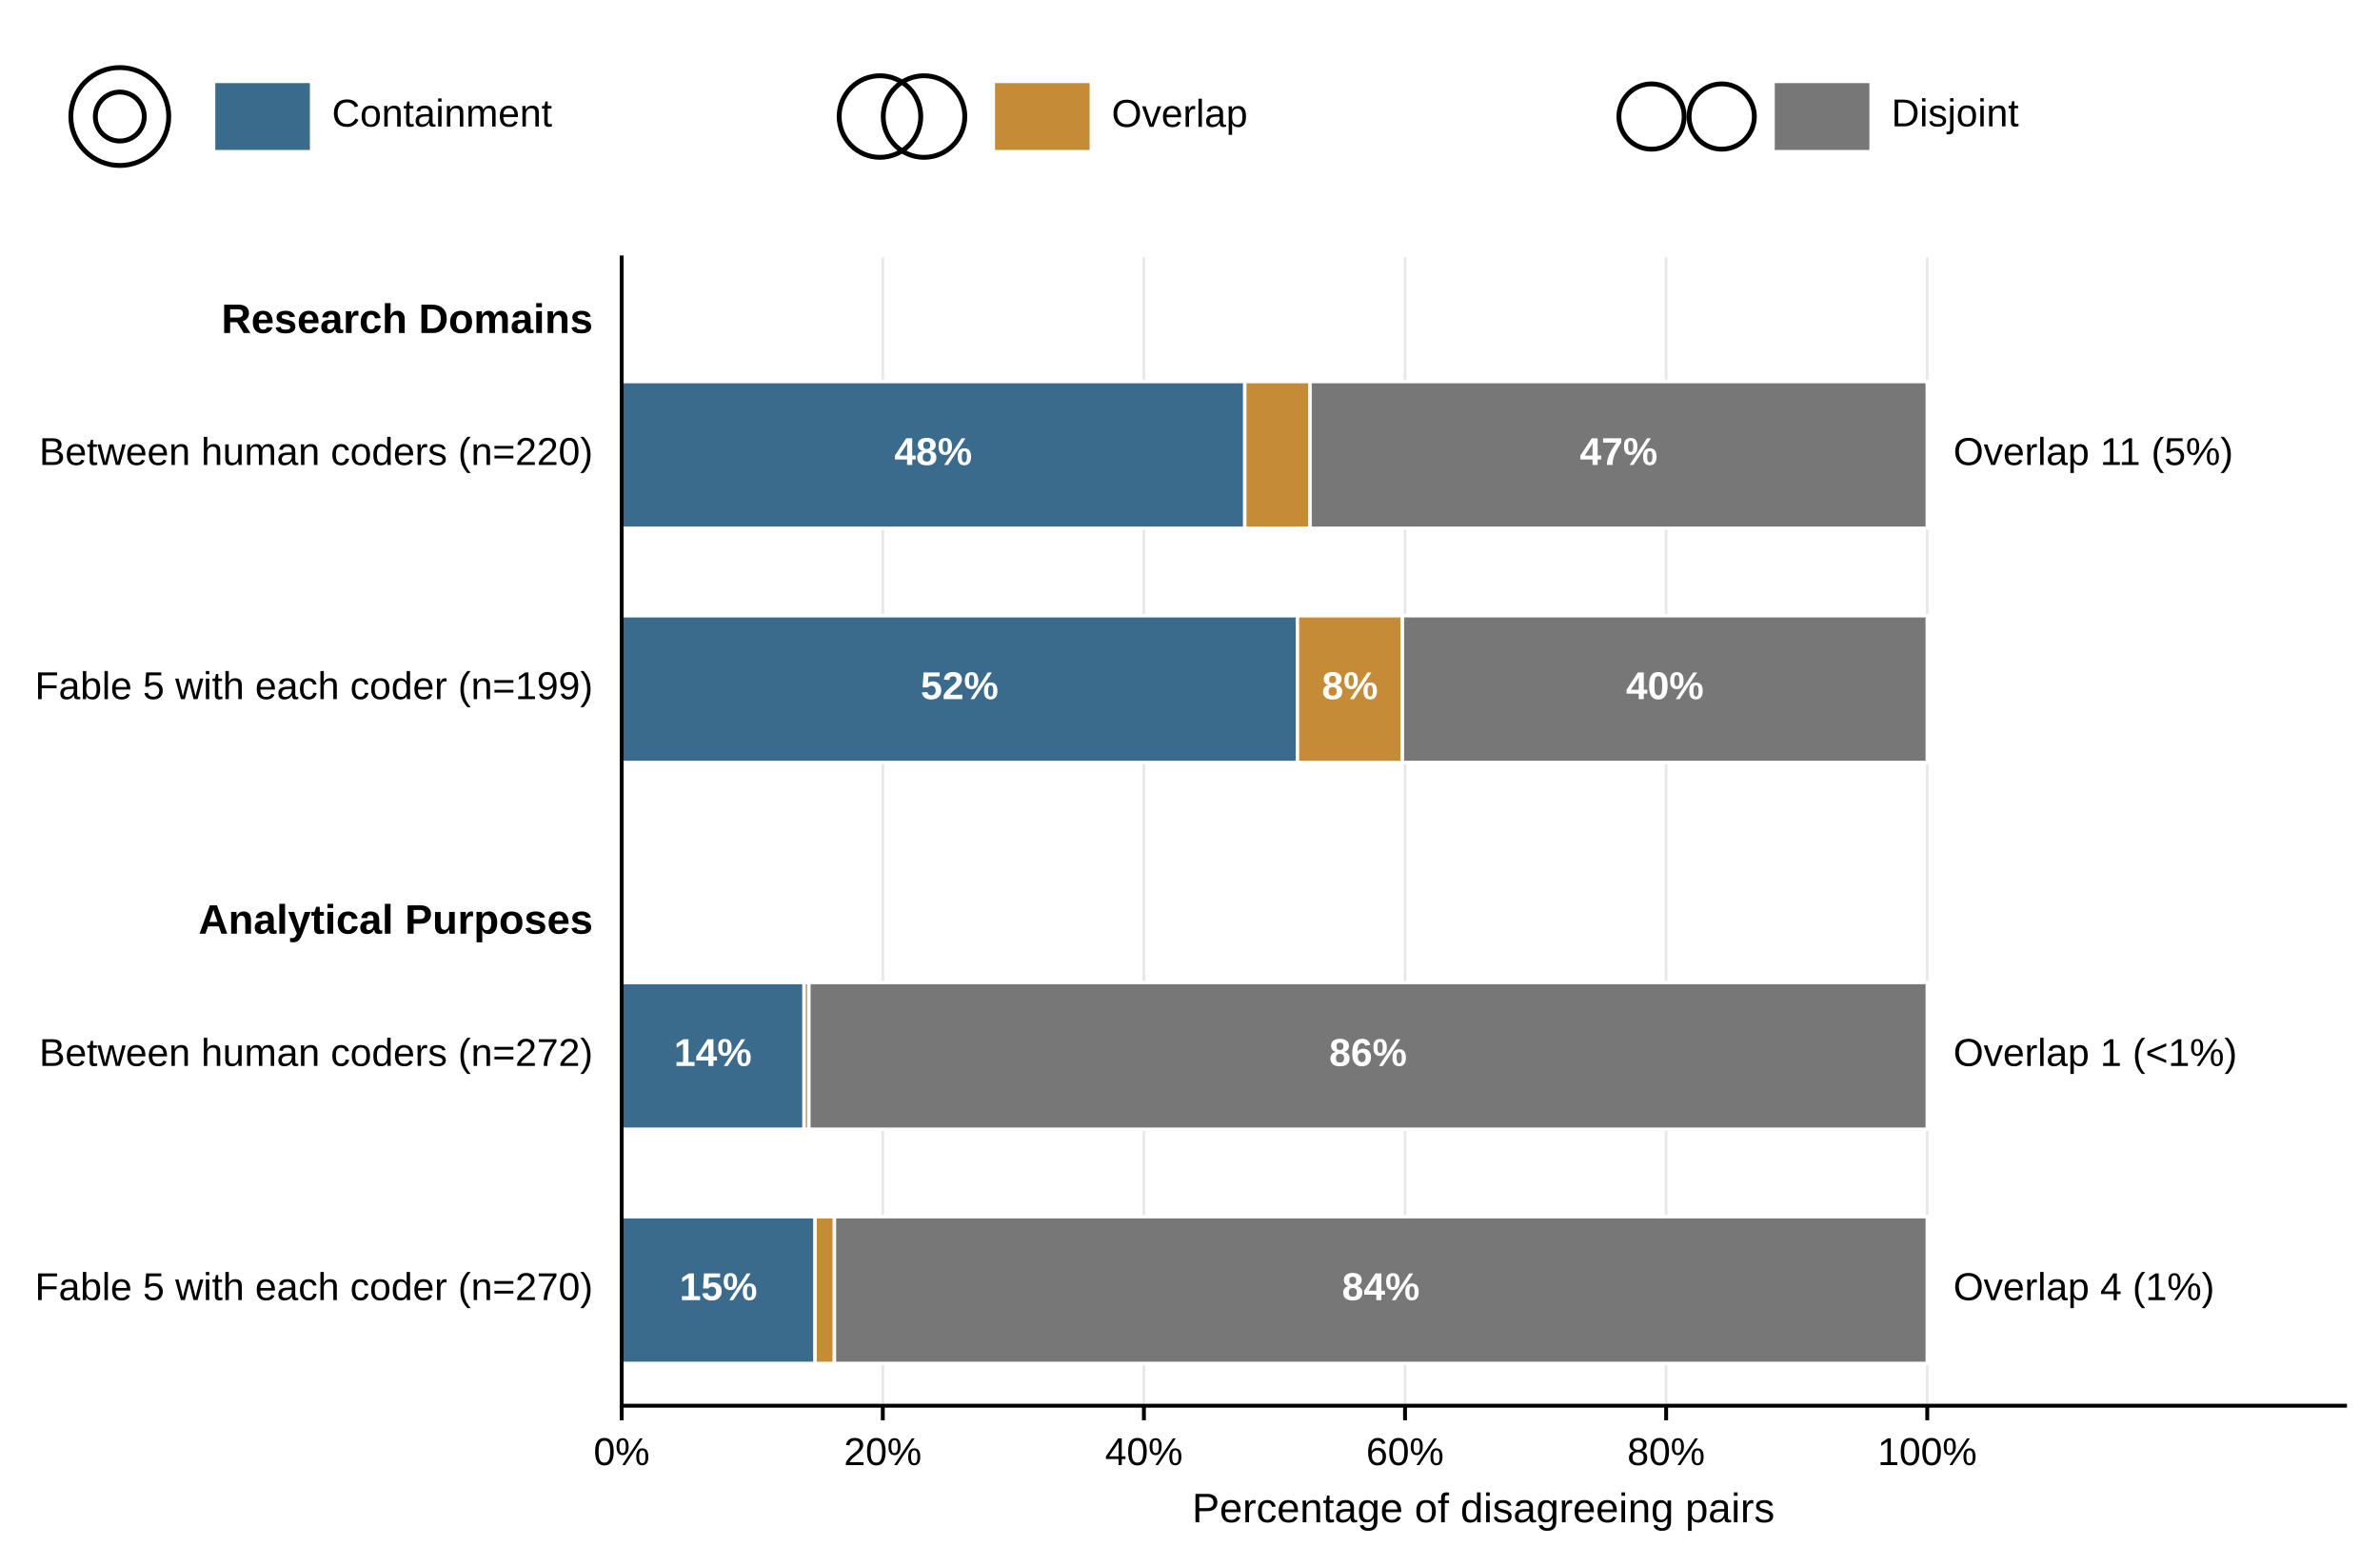
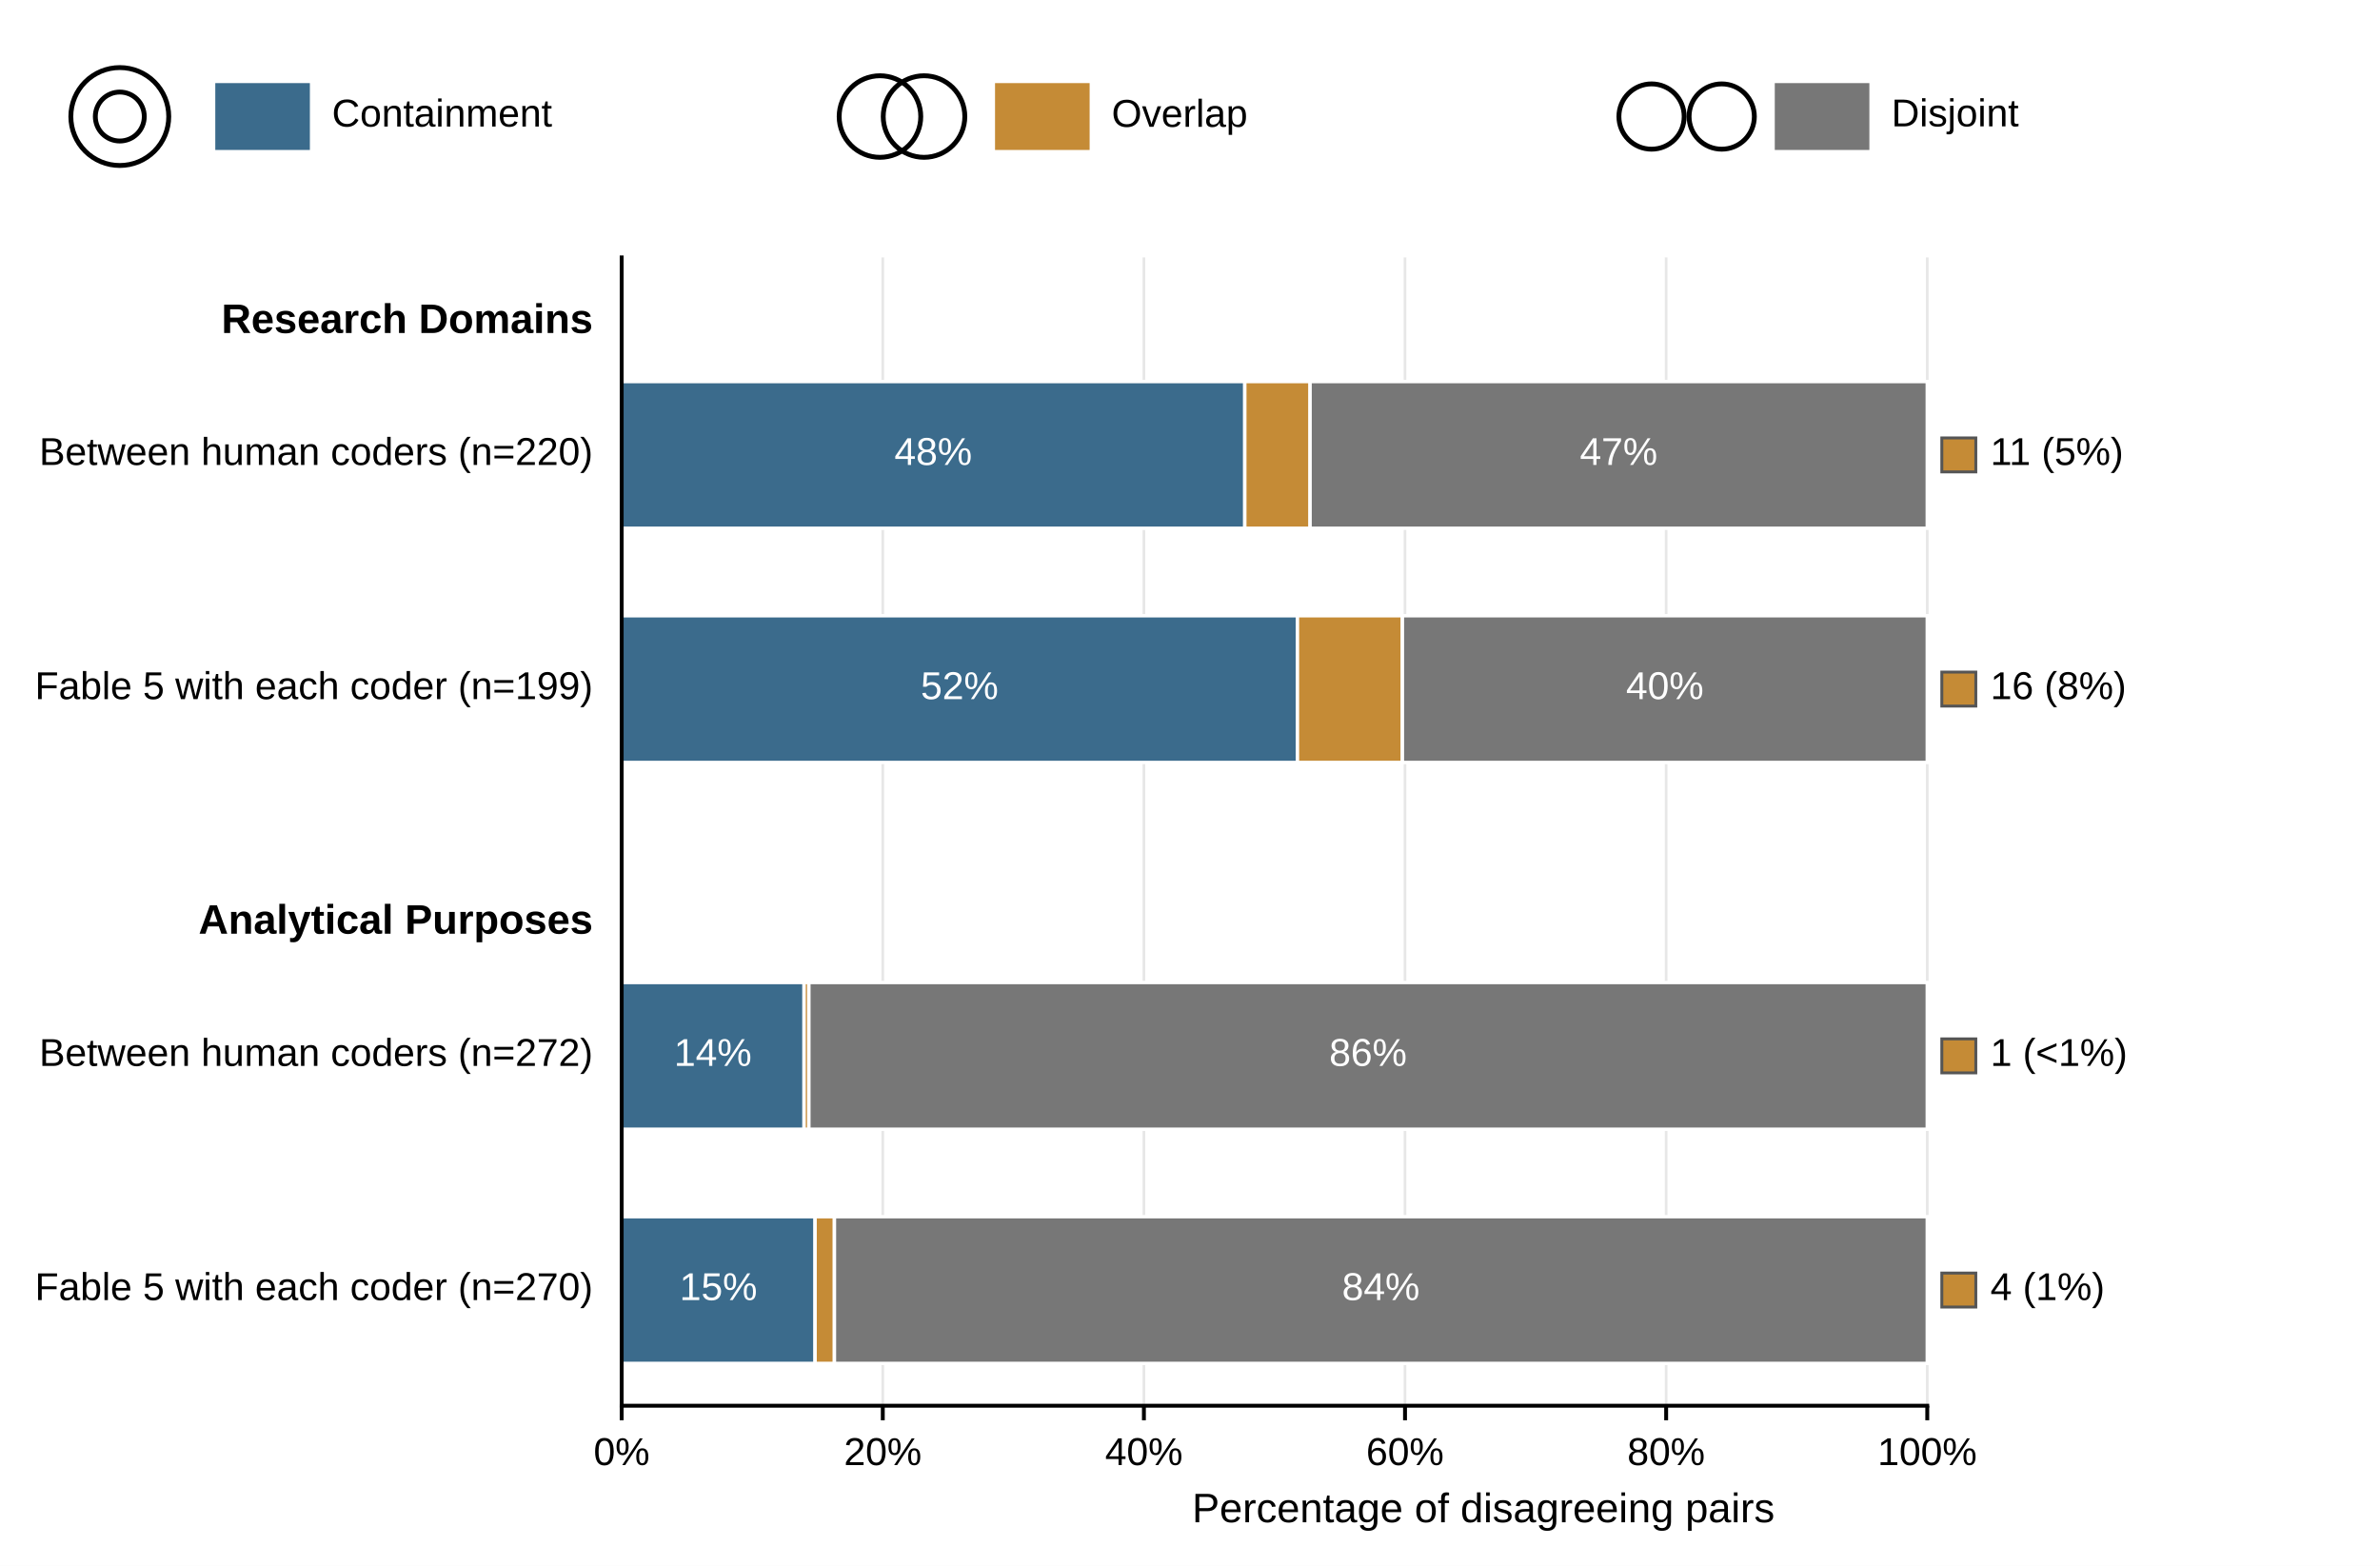
<svg xmlns="http://www.w3.org/2000/svg" xmlns:xlink="http://www.w3.org/1999/xlink" width="490.289pt" height="322.585pt" viewBox="0 0 490.289 322.585" version="1.1">
  <defs>
    <style type="text/css">*{stroke-linejoin: round; stroke-linecap: butt}</style>
  </defs>
  <g id="figure_1">
    <g id="patch_1">
      <path d="M 0 322.585  L 490.289 322.585  L 490.289 0  L 0 0  z " style="fill: #ffffff" />
    </g>
    <g id="axes_1">
      <g id="patch_2">
        <path d="M 24.68 34.092  C 27.354 34.092 29.92 33.03 31.811 31.138  C 33.702 29.247 34.764 26.682 34.764 24.008  C 34.764 21.333 33.702 18.768 31.811 16.877  C 29.92 14.986 27.354 13.923 24.68 13.923  C 22.005 13.923 19.44 14.986 17.549 16.877  C 15.658 18.768 14.595 21.333 14.595 24.008  C 14.595 26.682 15.658 29.247 17.549 31.138  C 19.44 33.03 22.005 34.092 24.68 34.092  L 24.68 34.092  z " clip-path="url(#p03ca36a0ea)" style="fill: none; stroke: #000000; stroke-linejoin: miter" />
      </g>
      <g id="patch_3">
        <path d="M 24.68 29.05  C 26.017 29.05 27.3 28.519 28.245 27.573  C 29.191 26.627 29.722 25.345 29.722 24.008  C 29.722 22.67 29.191 21.388 28.245 20.442  C 27.3 19.497 26.017 18.965 24.68 18.965  C 23.343 18.965 22.06 19.497 21.114 20.442  C 20.169 21.388 19.638 22.67 19.638 24.008  C 19.638 25.345 20.169 26.627 21.114 27.573  C 22.06 28.519 23.343 29.05 24.68 29.05  L 24.68 29.05  z " clip-path="url(#p03ca36a0ea)" style="fill: none; stroke: #000000; stroke-linejoin: miter" />
      </g>
      <g id="patch_4">
        <path d="M 44.849 30.394  L 63.337 30.394  L 63.337 17.621  L 44.849 17.621  z " clip-path="url(#p03ca36a0ea)" style="fill: #3b6b8c; stroke: #3b6b8c; stroke-linejoin: miter" />
      </g>
      <g id="text_1">
        <text style="font-size: 8px; font-family: 'Arial'; text-anchor: start" x="68.379" y="26.076" transform="rotate(-0 68.37947 26.07567)">Containment</text>
      </g>
    </g>
    <g id="axes_2">
      <g id="patch_5">
        <path d="M 181.276 32.411  C 183.505 32.411 185.642 31.526 187.218 29.95  C 188.794 28.374 189.68 26.236 189.68 24.008  C 189.68 21.779 188.794 19.641 187.218 18.065  C 185.642 16.489 183.505 15.604 181.276 15.604  C 179.047 15.604 176.91 16.489 175.334 18.065  C 173.758 19.641 172.872 21.779 172.872 24.008  C 172.872 26.236 173.758 28.374 175.334 29.95  C 176.91 31.526 179.047 32.411 181.276 32.411  L 181.276 32.411  z " clip-path="url(#p3c4faf3073)" style="fill: none; stroke: #000000; stroke-linejoin: miter" />
      </g>
      <g id="patch_6">
        <path d="M 190.352 32.411  C 192.581 32.411 194.718 31.526 196.294 29.95  C 197.87 28.374 198.756 26.236 198.756 24.008  C 198.756 21.779 197.87 19.641 196.294 18.065  C 194.718 16.489 192.581 15.604 190.352 15.604  C 188.123 15.604 185.986 16.489 184.41 18.065  C 182.834 19.641 181.948 21.779 181.948 24.008  C 181.948 26.236 182.834 28.374 184.41 29.95  C 185.986 31.526 188.123 32.411 190.352 32.411  L 190.352 32.411  z " clip-path="url(#p3c4faf3073)" style="fill: none; stroke: #000000; stroke-linejoin: miter" />
      </g>
      <g id="patch_7">
        <path d="M 205.479 30.394  L 223.967 30.394  L 223.967 17.621  L 205.479 17.621  z " clip-path="url(#p3c4faf3073)" style="fill: #c58b36; stroke: #c58b36; stroke-linejoin: miter" />
      </g>
      <g id="text_2">
        <text style="font-size: 8px; font-family: 'Arial'; text-anchor: start" x="229.009" y="26.127" transform="rotate(-0 229.0094 26.12692)">Overlap</text>
      </g>
    </g>
    <g id="axes_3">
      <g id="patch_8">
        <path d="M 340.225 30.731  C 342.008 30.731 343.718 30.022 344.979 28.761  C 346.24 27.501 346.948 25.791 346.948 24.008  C 346.948 22.225 346.24 20.514 344.979 19.254  C 343.718 17.993 342.008 17.285 340.225 17.285  C 338.442 17.285 336.732 17.993 335.471 19.254  C 334.21 20.514 333.502 22.225 333.502 24.008  C 333.502 25.791 334.21 27.501 335.471 28.761  C 336.732 30.022 338.442 30.731 340.225 30.731  L 340.225 30.731  z " clip-path="url(#p6b0b157597)" style="fill: none; stroke: #000000; stroke-linejoin: miter" />
      </g>
      <g id="patch_9">
        <path d="M 354.68 30.731  C 356.463 30.731 358.173 30.022 359.434 28.761  C 360.694 27.501 361.403 25.791 361.403 24.008  C 361.403 22.225 360.694 20.514 359.434 19.254  C 358.173 17.993 356.463 17.285 354.68 17.285  C 352.897 17.285 351.186 17.993 349.926 19.254  C 348.665 20.514 347.957 22.225 347.957 24.008  C 347.957 25.791 348.665 27.501 349.926 28.761  C 351.186 30.022 352.897 30.731 354.68 30.731  L 354.68 30.731  z " clip-path="url(#p6b0b157597)" style="fill: none; stroke: #000000; stroke-linejoin: miter" />
      </g>
      <g id="patch_10">
        <path d="M 366.109 30.394  L 384.597 30.394  L 384.597 17.621  L 366.109 17.621  z " clip-path="url(#p6b0b157597)" style="fill: #777777; stroke: #777777; stroke-linejoin: miter" />
      </g>
      <g id="text_3">
        <text style="font-size: 8px; font-family: 'Arial'; text-anchor: start" x="389.639" y="26.029" transform="rotate(-0 389.6393 26.0288)">Disjoint</text>
      </g>
    </g>
    <g id="axes_4">
      <g id="patch_11">
        <path d="M 128.066 289.592  L 483.089 289.592  L 483.089 53.03  L 128.066 53.03  z " style="fill: #ffffff" />
      </g>
      <g id="matplotlib.axis_1">
        <g id="xtick_1">
          <g id="line2d_1">
            <path d="M 128.066 289.592  L 128.066 53.03  " clip-path="url(#p3d6bf13291)" style="fill: none; stroke: #e7e7e7; stroke-width: 0.55; stroke-linecap: square" />
          </g>
          <g id="line2d_2">
            <defs>
              <path id="m586eeee65d" d="M 0 0  L 0 3  " style="stroke: #000000; stroke-width: 0.8" />
            </defs>
            <g>
              <use xlink:href="#m586eeee65d" x="128.066" y="289.592" style="stroke: #000000; stroke-width: 0.8" />
            </g>
          </g>
          <g id="text_4">
            <text style="font-size: 8px; font-family: 'Arial'; text-anchor: middle" x="128.066" y="301.819" transform="rotate(-0 128.0659 301.8187)">0%</text>
          </g>
        </g>
        <g id="xtick_2">
          <g id="line2d_3">
            <path d="M 181.857 289.592  L 181.857 53.03  " clip-path="url(#p3d6bf13291)" style="fill: none; stroke: #e7e7e7; stroke-width: 0.55; stroke-linecap: square" />
          </g>
          <g id="line2d_4">
            <g>
              <use xlink:href="#m586eeee65d" x="181.857" y="289.592" style="stroke: #000000; stroke-width: 0.8" />
            </g>
          </g>
          <g id="text_5">
            <text style="font-size: 8px; font-family: 'Arial'; text-anchor: middle" x="181.857" y="301.819" transform="rotate(-0 181.8573 301.8187)">20%</text>
          </g>
        </g>
        <g id="xtick_3">
          <g id="line2d_5">
            <path d="M 235.649 289.592  L 235.649 53.03  " clip-path="url(#p3d6bf13291)" style="fill: none; stroke: #e7e7e7; stroke-width: 0.55; stroke-linecap: square" />
          </g>
          <g id="line2d_6">
            <g>
              <use xlink:href="#m586eeee65d" x="235.649" y="289.592" style="stroke: #000000; stroke-width: 0.8" />
            </g>
          </g>
          <g id="text_6">
            <text style="font-size: 8px; font-family: 'Arial'; text-anchor: middle" x="235.649" y="301.819" transform="rotate(-0 235.6487 301.8187)">40%</text>
          </g>
        </g>
        <g id="xtick_4">
          <g id="line2d_7">
            <path d="M 289.44 289.592  L 289.44 53.03  " clip-path="url(#p3d6bf13291)" style="fill: none; stroke: #e7e7e7; stroke-width: 0.55; stroke-linecap: square" />
          </g>
          <g id="line2d_8">
            <g>
              <use xlink:href="#m586eeee65d" x="289.44" y="289.592" style="stroke: #000000; stroke-width: 0.8" />
            </g>
          </g>
          <g id="text_7">
            <text style="font-size: 8px; font-family: 'Arial'; text-anchor: middle" x="289.44" y="301.819" transform="rotate(-0 289.4401 301.8187)">60%</text>
          </g>
        </g>
        <g id="xtick_5">
          <g id="line2d_9">
            <path d="M 343.232 289.592  L 343.232 53.03  " clip-path="url(#p3d6bf13291)" style="fill: none; stroke: #e7e7e7; stroke-width: 0.55; stroke-linecap: square" />
          </g>
          <g id="line2d_10">
            <g>
              <use xlink:href="#m586eeee65d" x="343.232" y="289.592" style="stroke: #000000; stroke-width: 0.8" />
            </g>
          </g>
          <g id="text_8">
            <text style="font-size: 8px; font-family: 'Arial'; text-anchor: middle" x="343.232" y="301.819" transform="rotate(-0 343.2316 301.8187)">80%</text>
          </g>
        </g>
        <g id="xtick_6">
          <g id="line2d_11">
            <path d="M 397.023 289.592  L 397.023 53.03  " clip-path="url(#p3d6bf13291)" style="fill: none; stroke: #e7e7e7; stroke-width: 0.55; stroke-linecap: square" />
          </g>
          <g id="line2d_12">
            <g>
              <use xlink:href="#m586eeee65d" x="397.023" y="289.592" style="stroke: #000000; stroke-width: 0.8" />
            </g>
          </g>
          <g id="text_9">
            <text style="font-size: 8px; font-family: 'Arial'; text-anchor: middle" x="397.023" y="301.819" transform="rotate(-0 397.023 301.8187)">100%</text>
          </g>
        </g>
        <g id="text_10">
          <text style="font-size: 8.5px; font-family: 'Arial'; text-anchor: middle" x="305.578" y="313.596" transform="rotate(-0 305.5776 313.5964)">Percentage of disagreeing pairs</text>
        </g>
      </g>
      <g id="matplotlib.axis_2" />
      <g id="patch_12">
        <path d="M 128.066 108.828  L 256.432 108.828  L 256.432 78.604  L 128.066 78.604  z " clip-path="url(#p3d6bf13291)" style="fill: #3b6b8c; stroke: #ffffff; stroke-width: 0.7; stroke-linejoin: miter" />
      </g>
      <g id="patch_13">
        <path d="M 256.432 108.828  L 269.88 108.828  L 269.88 78.604  L 256.432 78.604  z " clip-path="url(#p3d6bf13291)" style="fill: #c58b36; stroke: #ffffff; stroke-width: 0.7; stroke-linejoin: miter" />
      </g>
      <g id="patch_14">
        <path d="M 269.88 108.828  L 397.023 108.828  L 397.023 78.604  L 269.88 78.604  z " clip-path="url(#p3d6bf13291)" style="fill: #777777; stroke: #ffffff; stroke-width: 0.7; stroke-linejoin: miter" />
      </g>
      <g id="patch_15">
        <path d="M 128.066 157.071  L 267.275 157.071  L 267.275 126.847  L 128.066 126.847  z " clip-path="url(#p3d6bf13291)" style="fill: #3b6b8c; stroke: #ffffff; stroke-width: 0.7; stroke-linejoin: miter" />
      </g>
      <g id="patch_16">
        <path d="M 267.275 157.071  L 288.9 157.071  L 288.9 126.847  L 267.275 126.847  z " clip-path="url(#p3d6bf13291)" style="fill: #c58b36; stroke: #ffffff; stroke-width: 0.7; stroke-linejoin: miter" />
      </g>
      <g id="patch_17">
        <path d="M 288.9 157.071  L 397.023 157.071  L 397.023 126.847  L 288.9 126.847  z " clip-path="url(#p3d6bf13291)" style="fill: #777777; stroke: #ffffff; stroke-width: 0.7; stroke-linejoin: miter" />
      </g>
      <g id="patch_18">
        <path d="M 128.066 232.631  L 165.641 232.631  L 165.641 202.407  L 128.066 202.407  z " clip-path="url(#p3d6bf13291)" style="fill: #3b6b8c; stroke: #ffffff; stroke-width: 0.7; stroke-linejoin: miter" />
      </g>
      <g id="patch_19">
        <path d="M 165.641 232.631  L 166.63 232.631  L 166.63 202.407  L 165.641 202.407  z " clip-path="url(#p3d6bf13291)" style="fill: #c58b36; stroke: #ffffff; stroke-width: 0.7; stroke-linejoin: miter" />
      </g>
      <g id="patch_20">
        <path d="M 166.63 232.631  L 397.023 232.631  L 397.023 202.407  L 166.63 202.407  z " clip-path="url(#p3d6bf13291)" style="fill: #777777; stroke: #ffffff; stroke-width: 0.7; stroke-linejoin: miter" />
      </g>
      <g id="patch_21">
        <path d="M 128.066 280.874  L 167.911 280.874  L 167.911 250.65  L 128.066 250.65  z " clip-path="url(#p3d6bf13291)" style="fill: #3b6b8c; stroke: #ffffff; stroke-width: 0.7; stroke-linejoin: miter" />
      </g>
      <g id="patch_22">
        <path d="M 167.911 280.874  L 171.896 280.874  L 171.896 250.65  L 167.911 250.65  z " clip-path="url(#p3d6bf13291)" style="fill: #c58b36; stroke: #ffffff; stroke-width: 0.7; stroke-linejoin: miter" />
      </g>
      <g id="patch_23">
        <path d="M 171.896 280.874  L 397.023 280.874  L 397.023 250.65  L 171.896 250.65  z " clip-path="url(#p3d6bf13291)" style="fill: #777777; stroke: #ffffff; stroke-width: 0.7; stroke-linejoin: miter" />
      </g>
      <g id="patch_24">
        <path d="M 128.066 289.592  L 128.066 53.03  " style="fill: none; stroke: #000000; stroke-width: 0.8; stroke-linejoin: miter; stroke-linecap: square" />
      </g>
      <g id="patch_25">
-         <path d="M 128.066 289.592  L 483.089 289.592  " style="fill: none; stroke: #000000; stroke-width: 0.8; stroke-linejoin: miter; stroke-linecap: square" />
+         <path d="M 128.066 289.592  L 397.023 289.592  " style="fill: none; stroke: #000000; stroke-width: 0.8; stroke-linejoin: miter; stroke-linecap: square" />
      </g>
      <g id="text_11">
-         <text style="font-size: 8px; font-family: 'Arial'; text-anchor: start" x="402.402" y="95.789" transform="rotate(-0 402.4021 95.78866)">Overlap 11 (5%)</text>
+         <text style="font-size: 8px; font-family: 'Arial'; text-anchor: start" x="410.023" y="95.786" transform="rotate(-0 410.023 95.78616)">11 (5%)</text>
      </g>
      <g id="text_12">
        <text style="font-size: 8px; font-family: 'Arial'; text-anchor: end" x="122.149" y="95.786" transform="rotate(-0 122.1488 95.78616)">Between human coders (n=220)</text>
      </g>
      <g id="text_13">
+         <text style="font-size: 8px; font-family: 'Arial'; text-anchor: start" x="410.023" y="144.029" transform="rotate(-0 410.023 144.0287)">16 (8%)</text>
+       </g>
+       <g id="text_14">
        <text style="font-size: 8px; font-family: 'Arial'; text-anchor: end" x="122.149" y="144.029" transform="rotate(-0 122.1488 144.0287)">Fable 5 with each coder (n=199)</text>
      </g>
-       <g id="text_14">
-         <text style="font-size: 8px; font-family: 'Arial'; text-anchor: start" x="402.402" y="219.592" transform="rotate(-0 402.4021 219.5918)">Overlap 1 (&lt;1%)</text>
-       </g>
      <g id="text_15">
+         <text style="font-size: 8px; font-family: 'Arial'; text-anchor: start" x="410.023" y="219.589" transform="rotate(-0 410.023 219.5893)">1 (&lt;1%)</text>
+       </g>
+       <g id="text_16">
        <text style="font-size: 8px; font-family: 'Arial'; text-anchor: end" x="122.149" y="219.589" transform="rotate(-0 122.1488 219.5893)">Between human coders (n=272)</text>
      </g>
-       <g id="text_16">
-         <text style="font-size: 8px; font-family: 'Arial'; text-anchor: start" x="402.402" y="267.834" transform="rotate(-0 402.4021 267.8343)">Overlap 4 (1%)</text>
-       </g>
      <g id="text_17">
+         <text style="font-size: 8px; font-family: 'Arial'; text-anchor: start" x="410.023" y="267.832" transform="rotate(-0 410.023 267.8318)">4 (1%)</text>
+       </g>
+       <g id="text_18">
        <text style="font-size: 8px; font-family: 'Arial'; text-anchor: end" x="122.149" y="267.832" transform="rotate(-0 122.1488 267.8318)">Fable 5 with each coder (n=270)</text>
      </g>
-       <g id="text_18">
+       <g id="text_19">
        <text style="font-weight: 700; font-size: 8.5px; font-family: 'Arial'; text-anchor: end" x="122.149" y="68.601" transform="rotate(-0 122.1488 68.60146)">Research Domains</text>
      </g>
-       <g id="text_19">
+       <g id="text_20">
        <text style="font-weight: 700; font-size: 8.5px; font-family: 'Arial'; text-anchor: end" x="122.149" y="192.349" transform="rotate(-0 122.1488 192.3488)">Analytical Purposes</text>
      </g>
-       <g id="text_20">
-         <text style="font-weight: 700; font-size: 8px; font-family: 'Arial'; text-anchor: middle; fill: #ffffff" x="192.249" y="95.79" transform="rotate(-0 192.2488 95.78991)">48%</text>
-       </g>
      <g id="text_21">
-         <text style="font-weight: 700; font-size: 8px; font-family: 'Arial'; text-anchor: middle; fill: #ffffff" x="333.451" y="95.79" transform="rotate(-0 333.4513 95.78991)">47%</text>
+         <text style="font-size: 8px; font-family: 'Arial'; text-anchor: middle; fill: #ffffff" x="192.249" y="95.784" transform="rotate(-0 192.2488 95.78428)">48%</text>
      </g>
      <g id="text_22">
-         <text style="font-weight: 700; font-size: 8px; font-family: 'Arial'; text-anchor: middle; fill: #ffffff" x="197.67" y="144.032" transform="rotate(-0 197.6703 144.0324)">52%</text>
+         <text style="font-size: 8px; font-family: 'Arial'; text-anchor: middle; fill: #ffffff" x="333.451" y="95.784" transform="rotate(-0 333.4513 95.78428)">47%</text>
      </g>
      <g id="text_23">
-         <text style="font-weight: 700; font-size: 8px; font-family: 'Arial'; text-anchor: middle; fill: #ffffff" x="278.087" y="144.032" transform="rotate(-0 278.0872 144.0324)">8%</text>
+         <text style="font-size: 8px; font-family: 'Arial'; text-anchor: middle; fill: #ffffff" x="197.67" y="144.027" transform="rotate(-0 197.6703 144.0268)">52%</text>
      </g>
      <g id="text_24">
-         <text style="font-weight: 700; font-size: 8px; font-family: 'Arial'; text-anchor: middle; fill: #ffffff" x="342.961" y="144.032" transform="rotate(-0 342.9613 144.0324)">40%</text>
+         <text style="font-size: 8px; font-family: 'Arial'; text-anchor: middle; fill: #ffffff" x="342.961" y="144.027" transform="rotate(-0 342.9613 144.0268)">40%</text>
      </g>
      <g id="text_25">
-         <text style="font-weight: 700; font-size: 8px; font-family: 'Arial'; text-anchor: middle; fill: #ffffff" x="146.853" y="219.593" transform="rotate(-0 146.8533 219.593)">14%</text>
+         <text style="font-size: 8px; font-family: 'Arial'; text-anchor: middle; fill: #ffffff" x="146.853" y="219.587" transform="rotate(-0 146.8533 219.5874)">14%</text>
      </g>
      <g id="text_26">
-         <text style="font-weight: 700; font-size: 8px; font-family: 'Arial'; text-anchor: middle; fill: #ffffff" x="281.826" y="219.593" transform="rotate(-0 281.8263 219.593)">86%</text>
+         <text style="font-size: 8px; font-family: 'Arial'; text-anchor: middle; fill: #ffffff" x="281.826" y="219.587" transform="rotate(-0 281.8263 219.5874)">86%</text>
      </g>
      <g id="text_27">
-         <text style="font-weight: 700; font-size: 8px; font-family: 'Arial'; text-anchor: middle; fill: #ffffff" x="147.989" y="267.836" transform="rotate(-0 147.9886 267.8355)">15%</text>
+         <text style="font-size: 8px; font-family: 'Arial'; text-anchor: middle; fill: #ffffff" x="147.989" y="267.83" transform="rotate(-0 147.9886 267.8299)">15%</text>
      </g>
      <g id="text_28">
-         <text style="font-weight: 700; font-size: 8px; font-family: 'Arial'; text-anchor: middle; fill: #ffffff" x="284.459" y="267.836" transform="rotate(-0 284.4595 267.8355)">84%</text>
+         <text style="font-size: 8px; font-family: 'Arial'; text-anchor: middle; fill: #ffffff" x="284.459" y="267.83" transform="rotate(-0 284.4595 267.8299)">84%</text>
+       </g>
+       <g id="AnnotationBbox_1">
+         <g id="patch_26">
+           <path d="M 400.023 97.216  L 407.023 97.216  L 407.023 90.216  L 400.023 90.216  z " style="fill: #c58b36; stroke: #555555; stroke-width: 0.6; stroke-linejoin: miter" />
+         </g>
+       </g>
+       <g id="AnnotationBbox_2">
+         <g id="patch_27">
+           <path d="M 400.023 145.459  L 407.023 145.459  L 407.023 138.459  L 400.023 138.459  z " style="fill: #c58b36; stroke: #555555; stroke-width: 0.6; stroke-linejoin: miter" />
+         </g>
+       </g>
+       <g id="AnnotationBbox_3">
+         <g id="patch_28">
+           <path d="M 400.023 221.019  L 407.023 221.019  L 407.023 214.019  L 400.023 214.019  z " style="fill: #c58b36; stroke: #555555; stroke-width: 0.6; stroke-linejoin: miter" />
+         </g>
+       </g>
+       <g id="AnnotationBbox_4">
+         <g id="patch_29">
+           <path d="M 400.023 269.262  L 407.023 269.262  L 407.023 262.262  L 400.023 262.262  z " style="fill: #c58b36; stroke: #555555; stroke-width: 0.6; stroke-linejoin: miter" />
+         </g>
      </g>
    </g>
  </g>
  <defs>
    <clipPath id="p03ca36a0ea">
      <rect x="7.2" y="7.2" width="154.629" height="33.615" />
    </clipPath>
    <clipPath id="p3c4faf3073">
      <rect x="167.83" y="7.2" width="154.629" height="33.615" />
    </clipPath>
    <clipPath id="p6b0b157597">
      <rect x="328.46" y="7.2" width="154.629" height="33.615" />
    </clipPath>
    <clipPath id="p3d6bf13291">
      <rect x="128.066" y="53.03" width="355.023" height="236.563" />
    </clipPath>
  </defs>
</svg>
